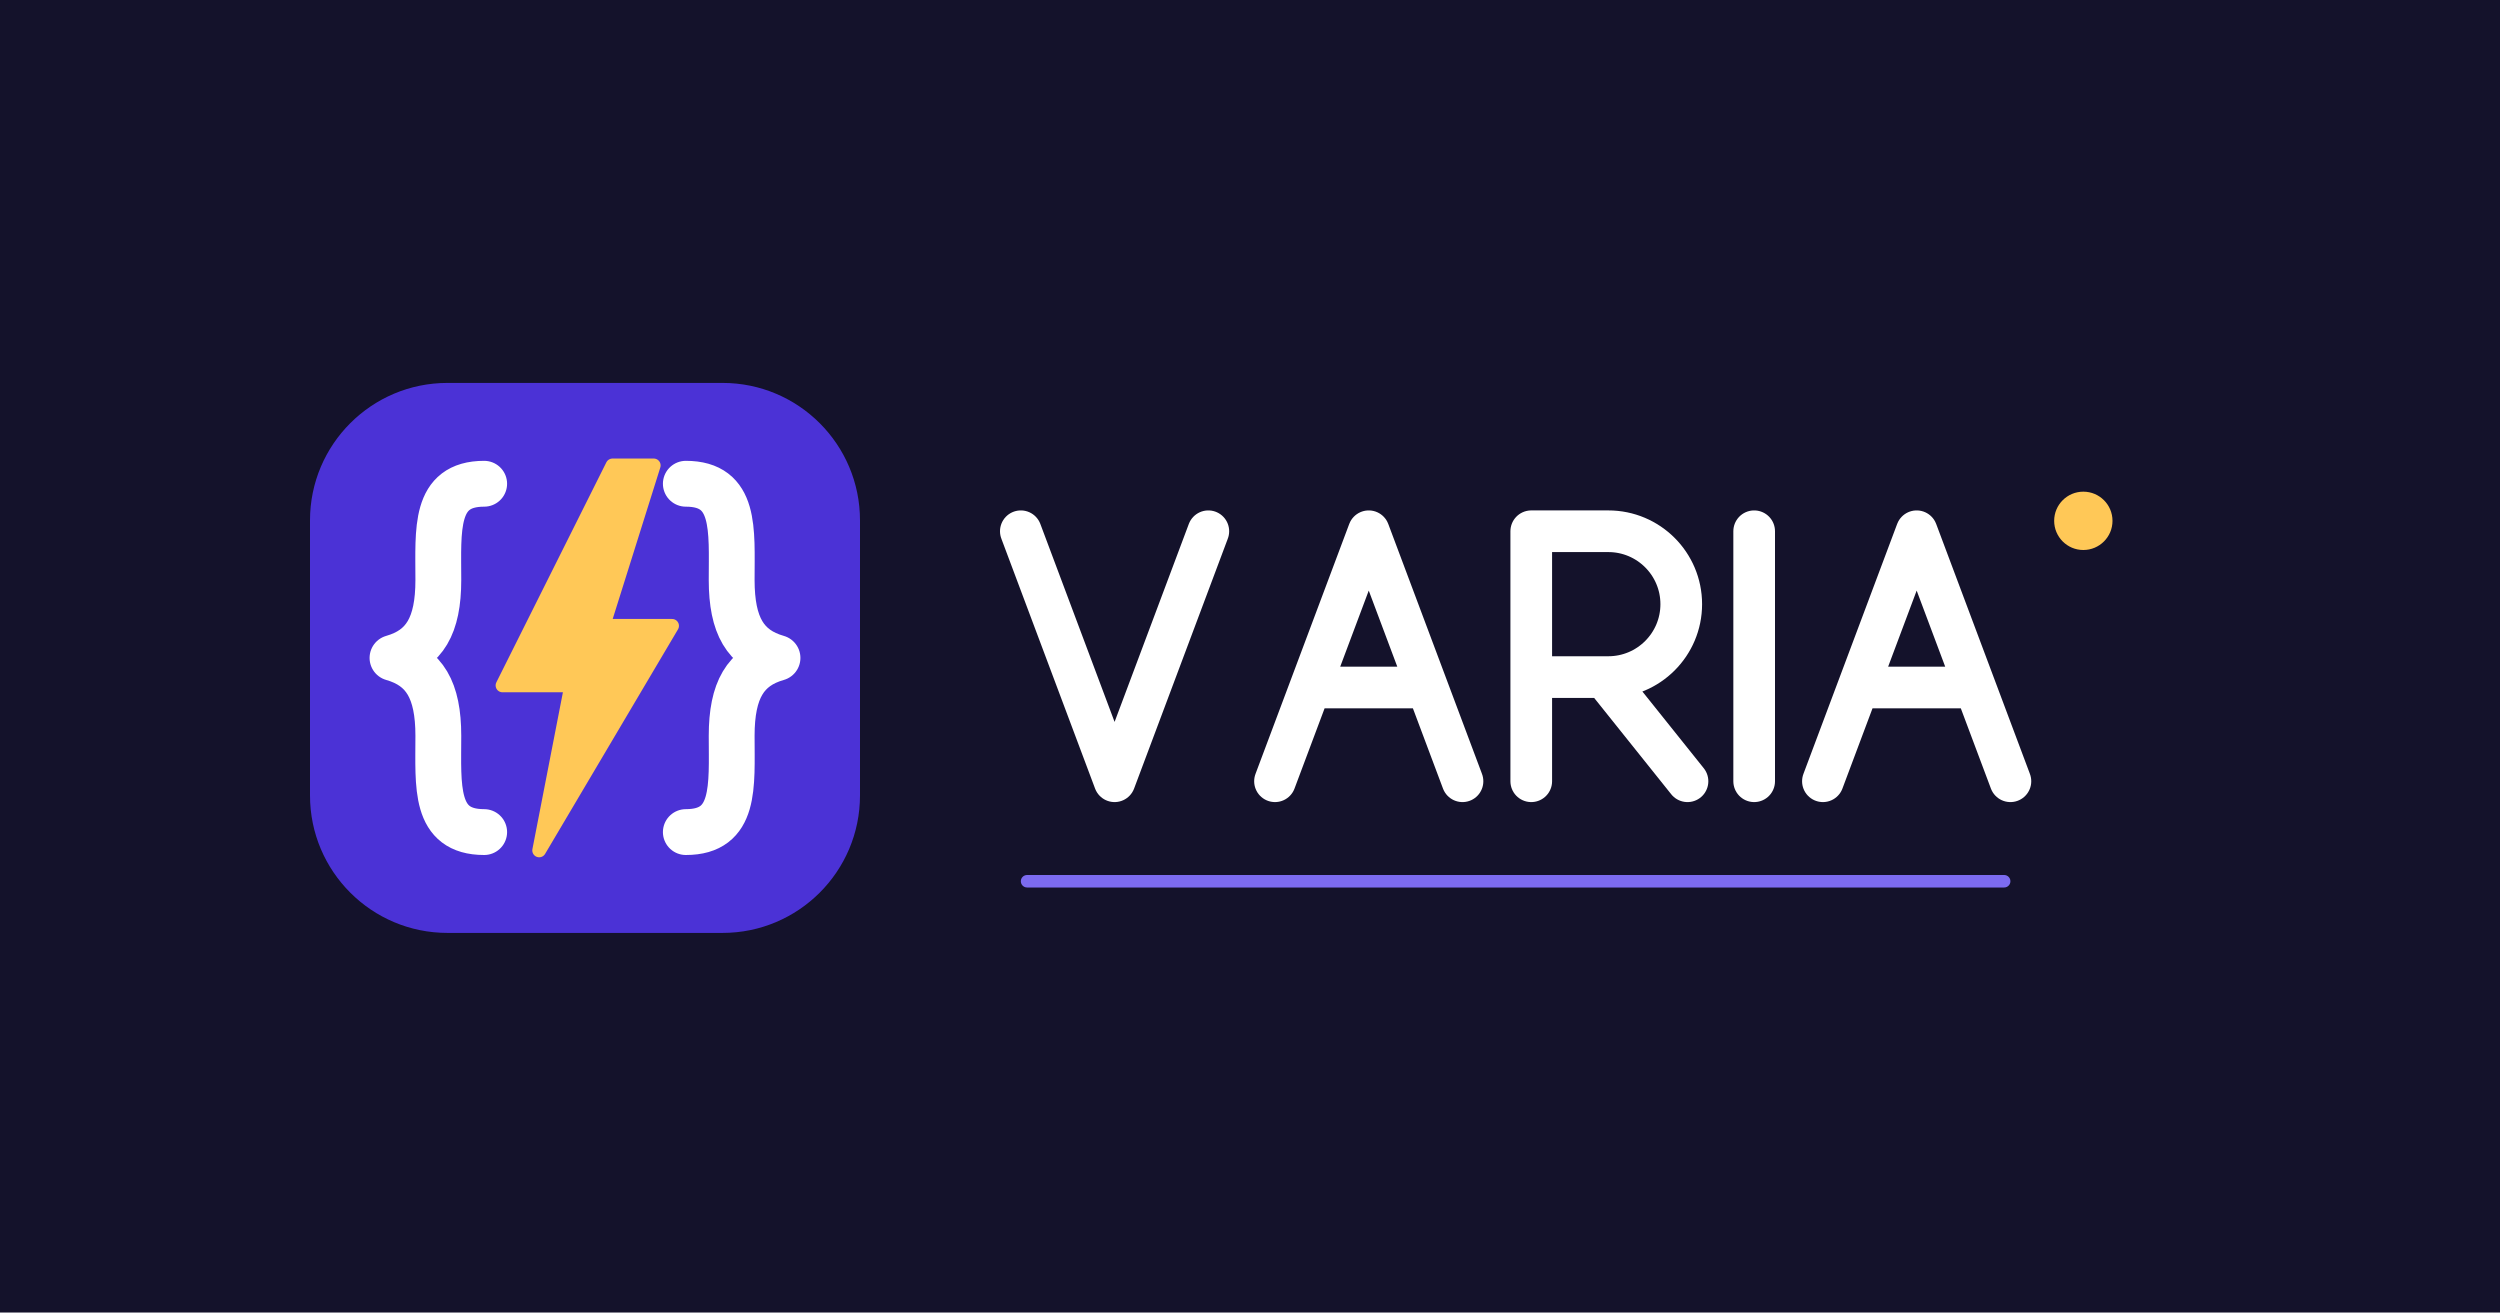
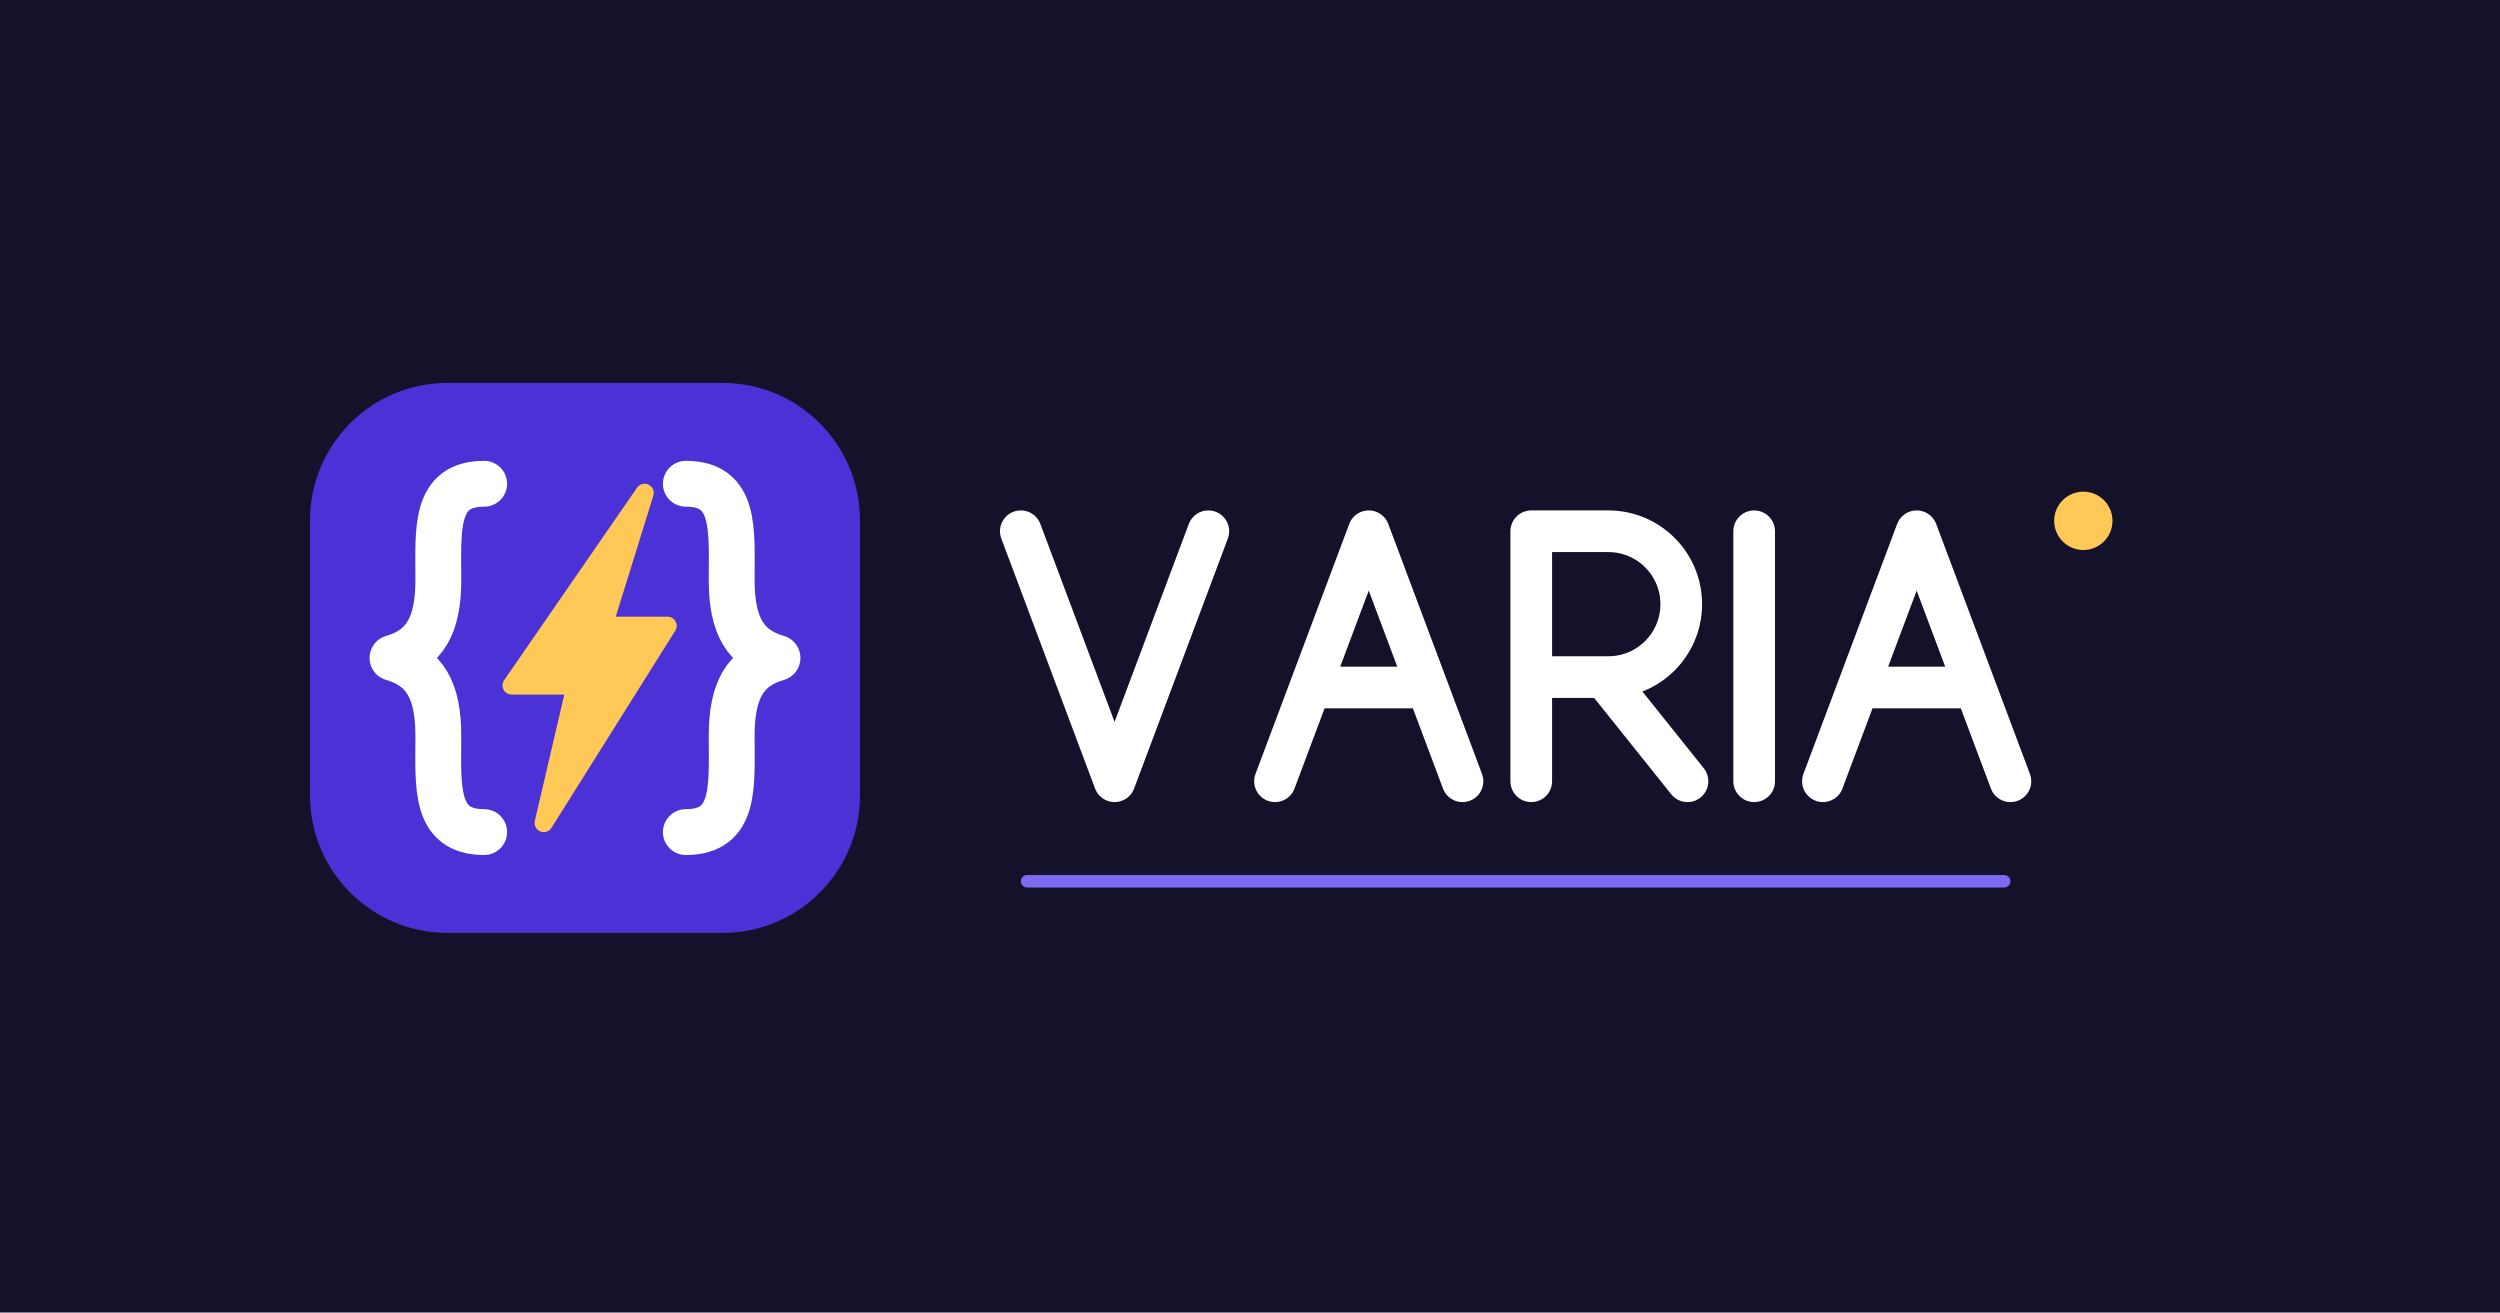
<svg xmlns="http://www.w3.org/2000/svg" viewBox="0 0 1200 630" width="1200" height="630" role="img" aria-labelledby="og-title">
  <rect width="1200" height="630" fill="#14122B" />
  <g transform="translate(140 175) scale(4.4)">
    <rect x="2" y="2" width="60" height="60" rx="15" fill="#4B32D6" />
-     <path d="M21 13 C15.5 13 16 18 16 23.5 C16 28.5 14.5 31 11 32 C14.5 33 16 35.5 16 40.5 C16 46 15.5 51 21 51 M43 13 C48.5 13 48 18 48 23.5 C48 28.5 49.5 31 53 32 C49.5 33 48 35.5 48 40.5 C48 46 48.5 51 43 51" fill="none" stroke="#FFFFFF" stroke-width="5" stroke-linecap="round" stroke-linejoin="round" />
-     <path d="M35 11 L23 35 L30.5 35 L27 53 L41.5 28.5 L34 28.5 L39.5 11 Z" fill="#FFC857" stroke="#FFC857" stroke-width="1.5" stroke-linejoin="round" />
+     <path d="M21 13 C15.5 13 16 18 16 23.5 C16 28.5 14.5 31 11 32 C14.5 33 16 35.5 16 40.5 C16 46 15.5 51 21 51" fill="none" stroke="#FFFFFF" stroke-width="5" stroke-linecap="round" stroke-linejoin="round" />
+     <path d="M43 13 C48.5 13 48 18 48 23.5 C48 28.5 49.5 31 53 32 C49.5 33 48 35.5 48 40.5 C48 46 48.5 51 43 51" fill="none" stroke="#FFFFFF" stroke-width="5" stroke-linecap="round" stroke-linejoin="round" />
+     <path d="M38.5 14 L24 35 L31 35 L27.5 50 L41 28.5 L34 28.5 Z" fill="#FFC857" stroke="#FFC857" stroke-width="2" stroke-linejoin="round" />
  </g>
  <g fill="none" stroke="#FFFFFF" stroke-width="20" stroke-linecap="round" stroke-linejoin="round">
    <path d="M490 255 L535 375 L580 255" />
    <path d="M612 375 L657 255 L702 375 M629 330 L685 330" />
    <path d="M735 375 L735 255 L772 255 A35 35 0 0 1 772 325 L735 325 M770 325 L810 375" />
    <path d="M842 255 L842 375" />
    <path d="M875 375 L920 255 L965 375 M892 330 L948 330" />
  </g>
  <circle cx="1000" cy="250" r="14" fill="#FFC857" />
  <rect x="490" y="420" width="475" height="6" rx="3" fill="#7C6BF0" />
</svg>
